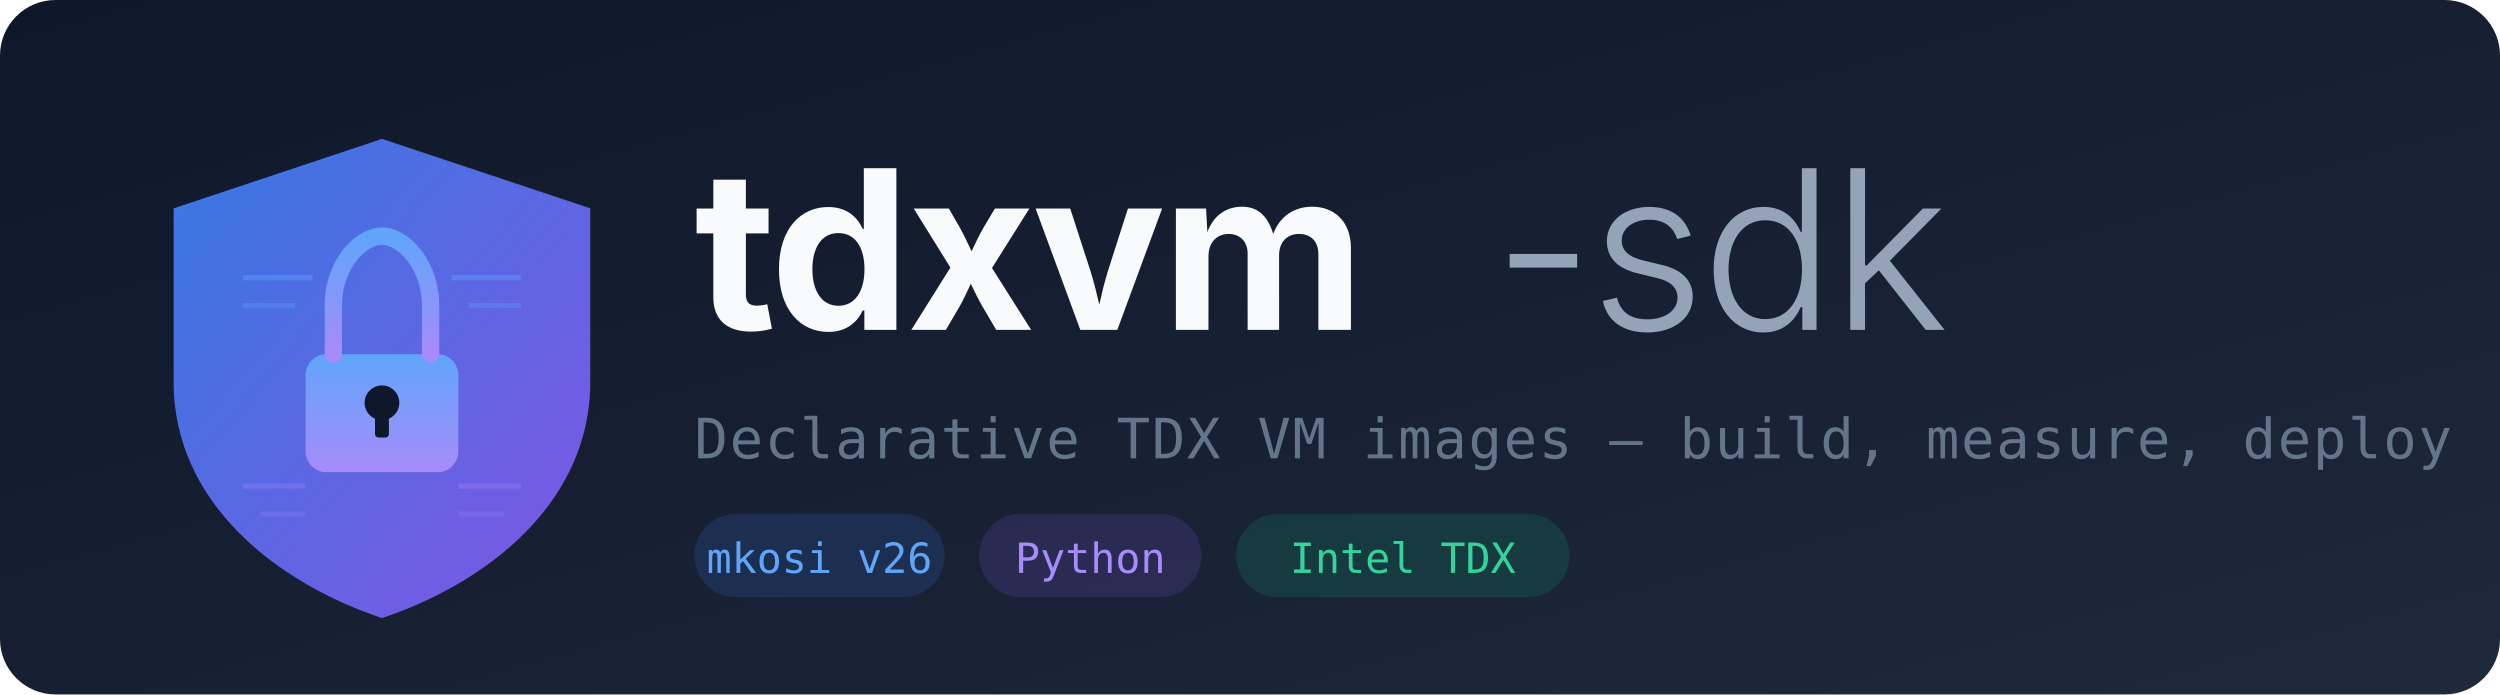
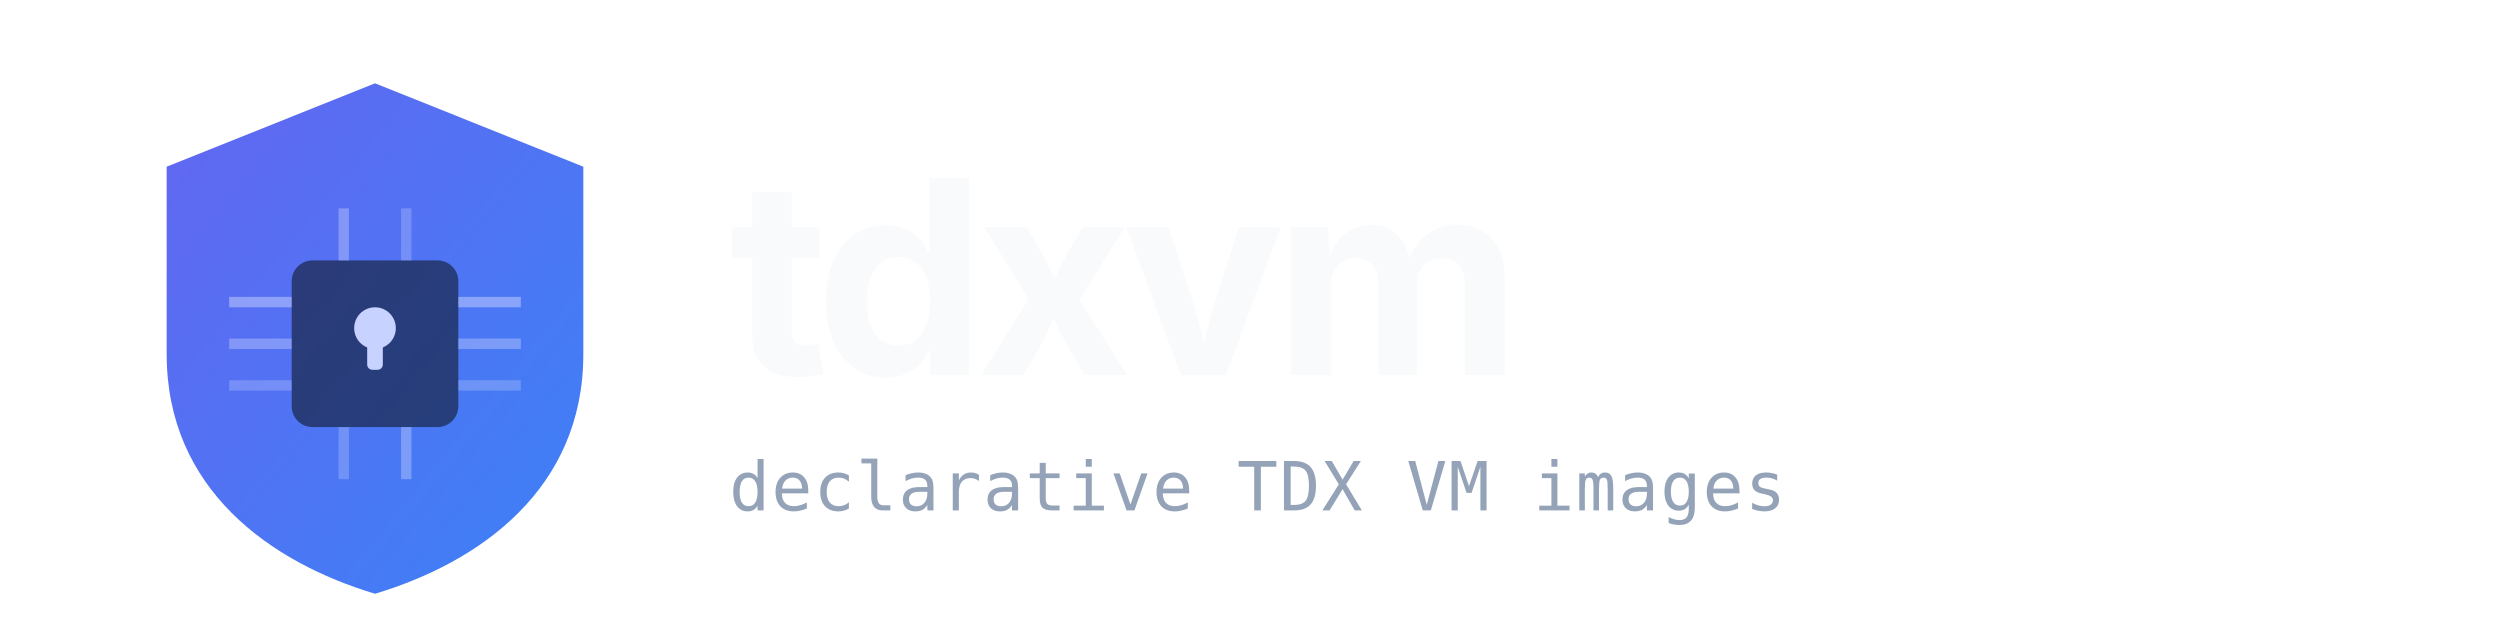
- <svg xmlns="http://www.w3.org/2000/svg" viewBox="0 0 720 200">
+ <svg xmlns="http://www.w3.org/2000/svg" viewBox="0 0 480 120">
  <defs>
-     <linearGradient id="bg" x1="0%" y1="0%" x2="100%" y2="100%">
-       <stop offset="0%" style="stop-color:#0f172a" />
-       <stop offset="100%" style="stop-color:#1e293b" />
-     </linearGradient>
-     <linearGradient id="shield" x1="0%" y1="0%" x2="100%" y2="100%">
-       <stop offset="0%" style="stop-color:#3b82f6" />
-       <stop offset="100%" style="stop-color:#8b5cf6" />
-     </linearGradient>
-     <linearGradient id="lock" x1="0%" y1="0%" x2="0%" y2="100%">
-       <stop offset="0%" style="stop-color:#60a5fa" />
-       <stop offset="100%" style="stop-color:#a78bfa" />
+     <linearGradient id="g1" x1="0%" y1="0%" x2="100%" y2="100%">
+       <stop offset="0%" stop-color="#6366f1" />
+       <stop offset="100%" stop-color="#3b82f6" />
    </linearGradient>
  </defs>
-   <rect width="720" height="200" rx="16" fill="url(#bg)" />
-   <g transform="translate(40, 30)">
-     <path d="M70 10 L130 30 L130 80 C130 115 100 138 70 148 C40 138 10 115 10 80 L10 30 Z" fill="url(#shield)" opacity="0.9" />
-     <rect x="48" y="72" width="44" height="34" rx="6" fill="url(#lock)" />
-     <path d="M56 72 L56 58 C56 46 64 38 70 38 C76 38 84 46 84 58 L84 72" fill="none" stroke="url(#lock)" stroke-width="5" stroke-linecap="round" />
-     <circle cx="70" cy="86" r="5" fill="#0f172a" />
-     <rect x="68" y="88" width="4" height="8" rx="1" fill="#0f172a" />
-     <line x1="30" y1="50" x2="50" y2="50" stroke="#60a5fa" stroke-width="1.5" opacity="0.4" />
-     <line x1="90" y1="50" x2="110" y2="50" stroke="#60a5fa" stroke-width="1.5" opacity="0.4" />
-     <line x1="30" y1="58" x2="45" y2="58" stroke="#60a5fa" stroke-width="1.5" opacity="0.3" />
-     <line x1="95" y1="58" x2="110" y2="58" stroke="#60a5fa" stroke-width="1.5" opacity="0.3" />
-     <line x1="30" y1="110" x2="48" y2="110" stroke="#a78bfa" stroke-width="1.5" opacity="0.3" />
-     <line x1="92" y1="110" x2="110" y2="110" stroke="#a78bfa" stroke-width="1.5" opacity="0.3" />
-     <line x1="35" y1="118" x2="48" y2="118" stroke="#a78bfa" stroke-width="1.5" opacity="0.2" />
-     <line x1="92" y1="118" x2="105" y2="118" stroke="#a78bfa" stroke-width="1.5" opacity="0.2" />
+   <g transform="translate(24, 12)">
+     <path d="M48 4 L88 20 L88 56 C88 82 68 96 48 102 C28 96 8 82 8 56 L8 20 Z" fill="url(#g1)" />
+     <rect x="32" y="38" width="32" height="32" rx="4" fill="#0f172a" opacity="0.6" />
+     <line x1="20" y1="46" x2="32" y2="46" stroke="#c7d2fe" stroke-width="2" opacity="0.5" />
+     <line x1="20" y1="54" x2="32" y2="54" stroke="#c7d2fe" stroke-width="2" opacity="0.4" />
+     <line x1="20" y1="62" x2="32" y2="62" stroke="#c7d2fe" stroke-width="2" opacity="0.3" />
+     <line x1="64" y1="46" x2="76" y2="46" stroke="#c7d2fe" stroke-width="2" opacity="0.5" />
+     <line x1="64" y1="54" x2="76" y2="54" stroke="#c7d2fe" stroke-width="2" opacity="0.4" />
+     <line x1="64" y1="62" x2="76" y2="62" stroke="#c7d2fe" stroke-width="2" opacity="0.3" />
+     <line x1="42" y1="28" x2="42" y2="38" stroke="#c7d2fe" stroke-width="2" opacity="0.4" />
+     <line x1="54" y1="28" x2="54" y2="38" stroke="#c7d2fe" stroke-width="2" opacity="0.3" />
+     <line x1="42" y1="70" x2="42" y2="80" stroke="#c7d2fe" stroke-width="2" opacity="0.3" />
+     <line x1="54" y1="70" x2="54" y2="80" stroke="#c7d2fe" stroke-width="2" opacity="0.4" />
+     <circle cx="48" cy="51" r="4" fill="#c7d2fe" />
+     <rect x="46.5" y="53" width="3" height="6" rx="1" fill="#c7d2fe" />
  </g>
-   <text x="200" y="95" font-family="system-ui, -apple-system, 'Segoe UI', sans-serif" font-size="64" font-weight="700" fill="#f8fafc" letter-spacing="-1">
+   <text x="140" y="72" font-family="system-ui, -apple-system, sans-serif" font-size="52" font-weight="700" fill="#f8fafc" letter-spacing="-2">
    tdxvm
  </text>
-   <text x="430" y="95" font-family="system-ui, -apple-system, 'Segoe UI', sans-serif" font-size="64" font-weight="300" fill="#94a3b8" letter-spacing="-1">
-     -sdk
-   </text>
-   <text x="200" y="132" font-family="ui-monospace, 'SF Mono', Menlo, monospace" font-size="16" fill="#64748b" letter-spacing="0.5">
-     Declarative TDX VM images — build, measure, deploy
-   </text>
-   <rect x="200" y="148" width="72" height="24" rx="12" fill="#3b82f6" opacity="0.15" />
-   <text x="236" y="165" font-family="ui-monospace, 'SF Mono', Menlo, monospace" font-size="12" fill="#60a5fa" text-anchor="middle">
-     mkosi v26
-   </text>
-   <rect x="282" y="148" width="64" height="24" rx="12" fill="#8b5cf6" opacity="0.15" />
-   <text x="314" y="165" font-family="ui-monospace, 'SF Mono', Menlo, monospace" font-size="12" fill="#a78bfa" text-anchor="middle">
-     Python
-   </text>
-   <rect x="356" y="148" width="96" height="24" rx="12" fill="#10b981" opacity="0.15" />
-   <text x="404" y="165" font-family="ui-monospace, 'SF Mono', Menlo, monospace" font-size="12" fill="#34d399" text-anchor="middle">
-     Intel TDX
+   <text x="140" y="98" font-family="ui-monospace, 'SF Mono', Menlo, monospace" font-size="13" fill="#94a3b8" letter-spacing="0.3">
+     declarative TDX VM images
  </text>
</svg>
